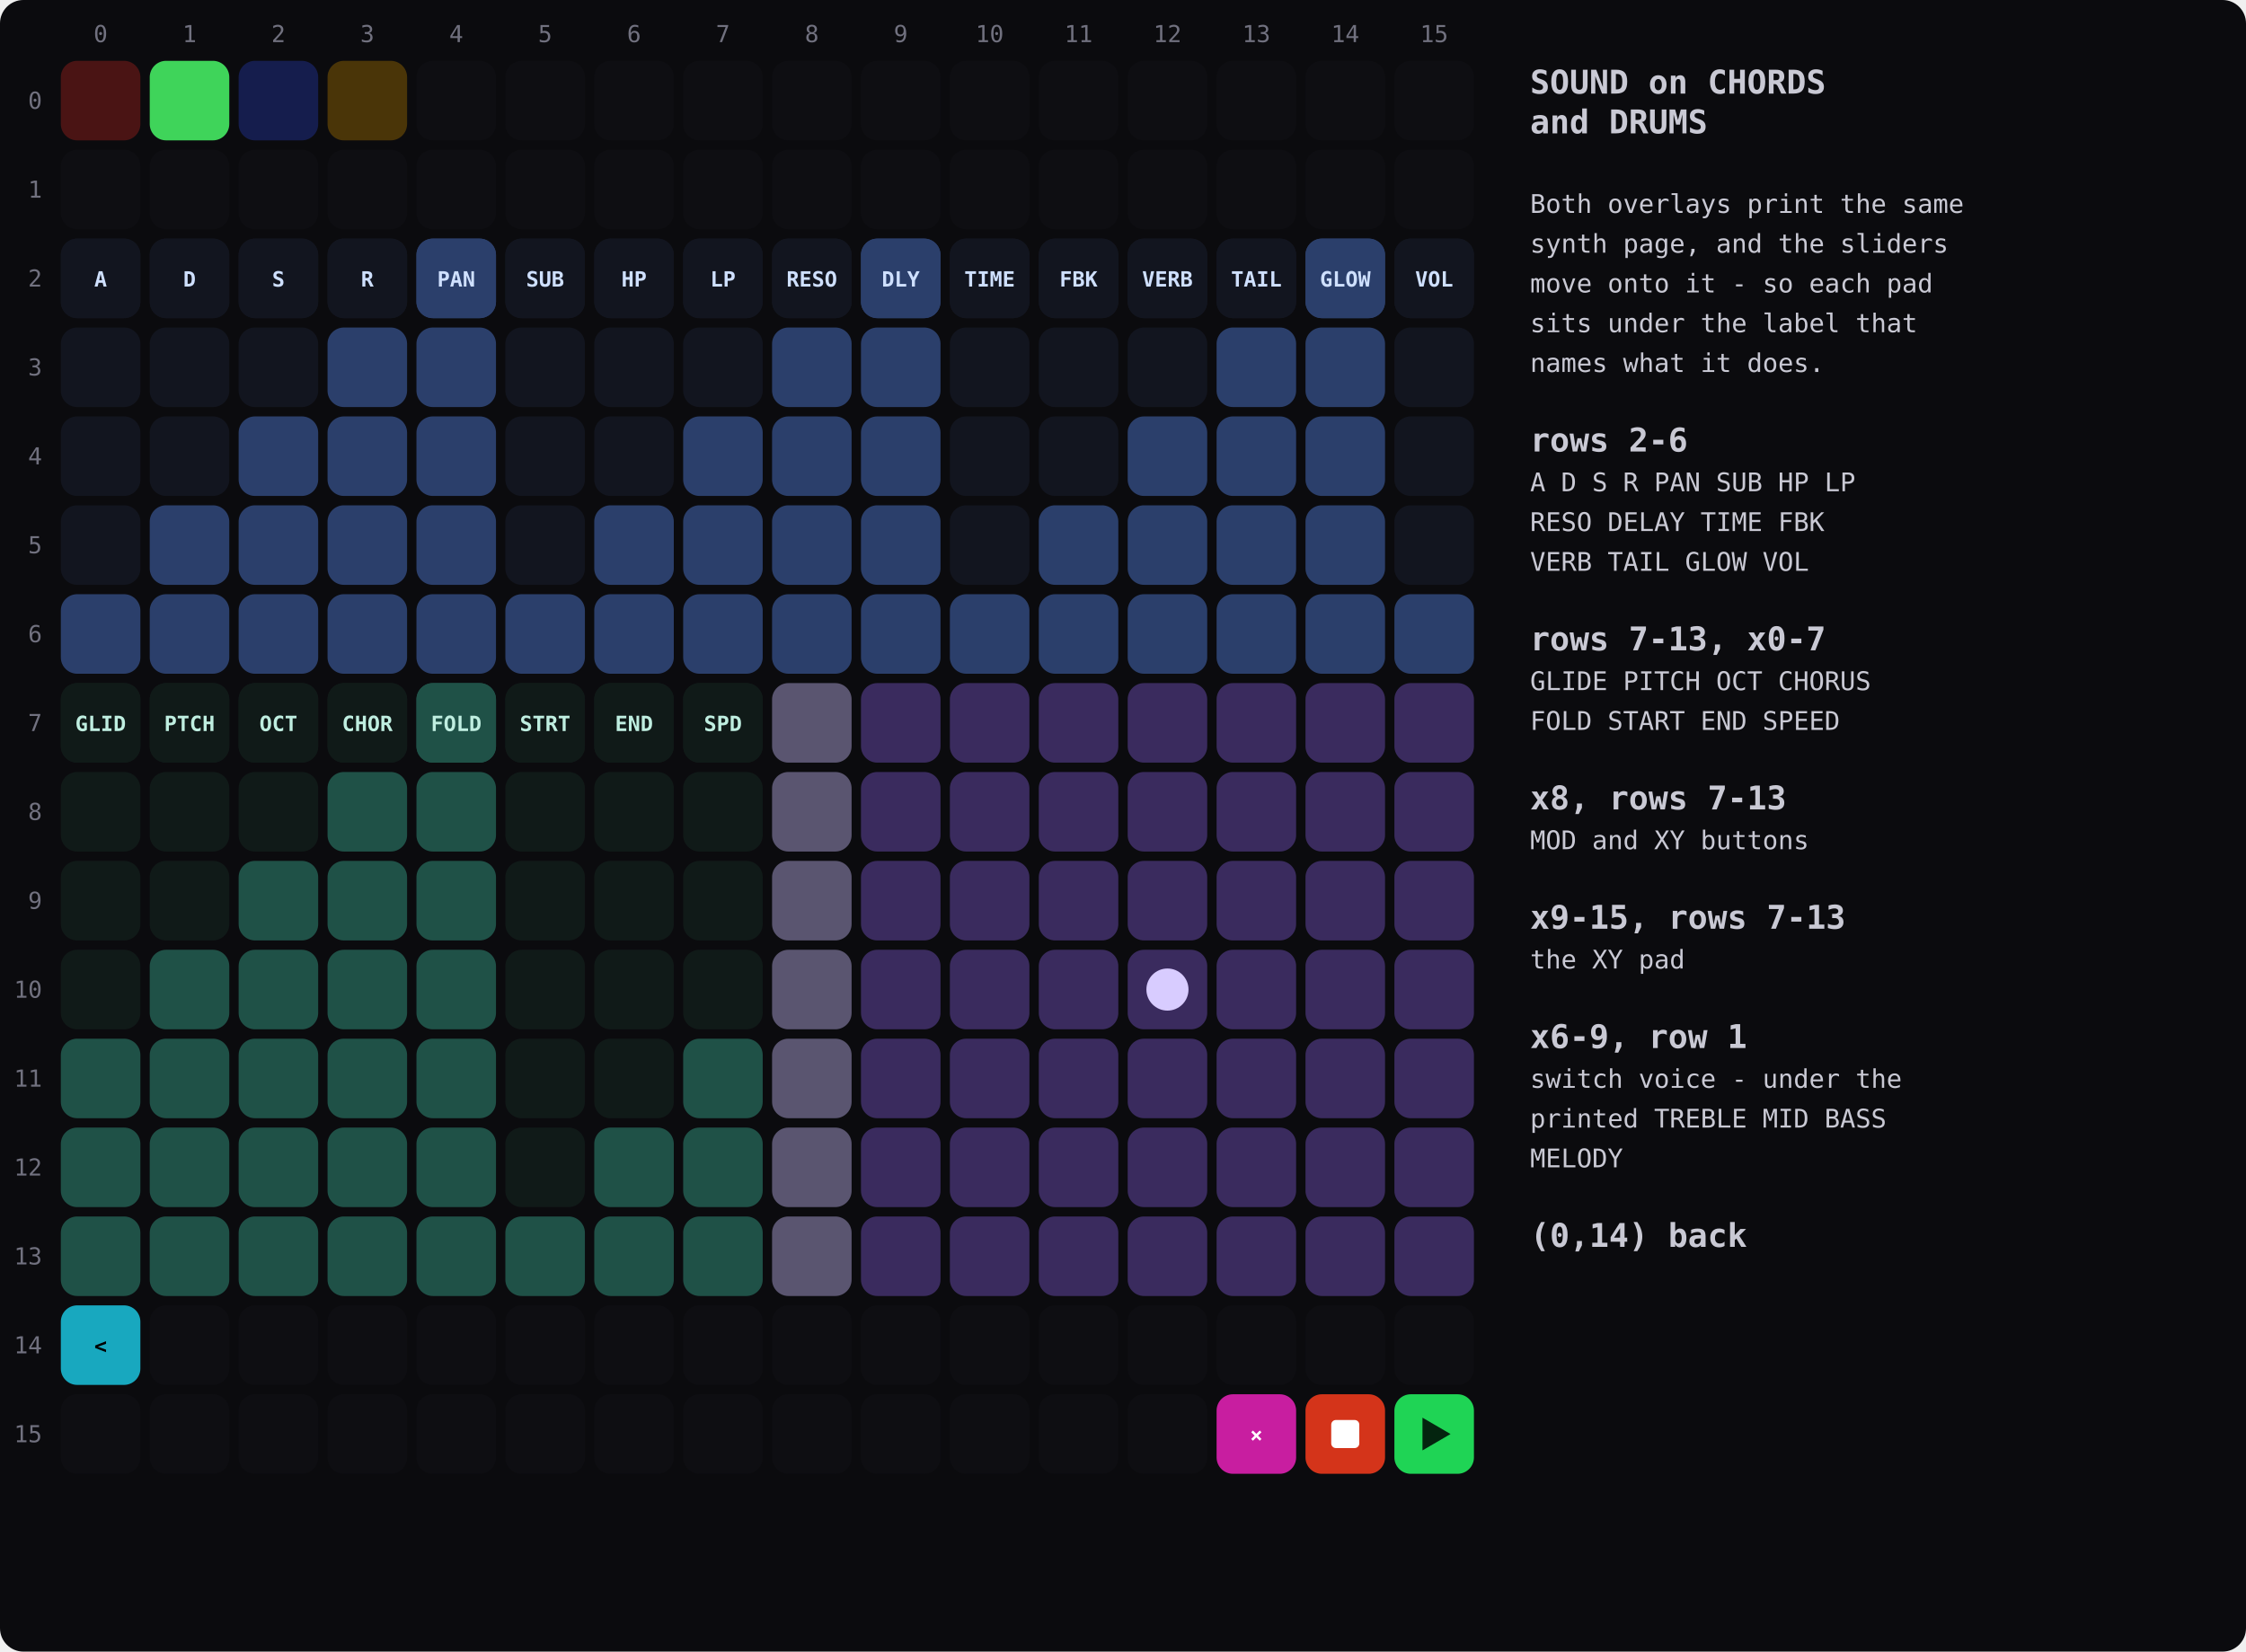
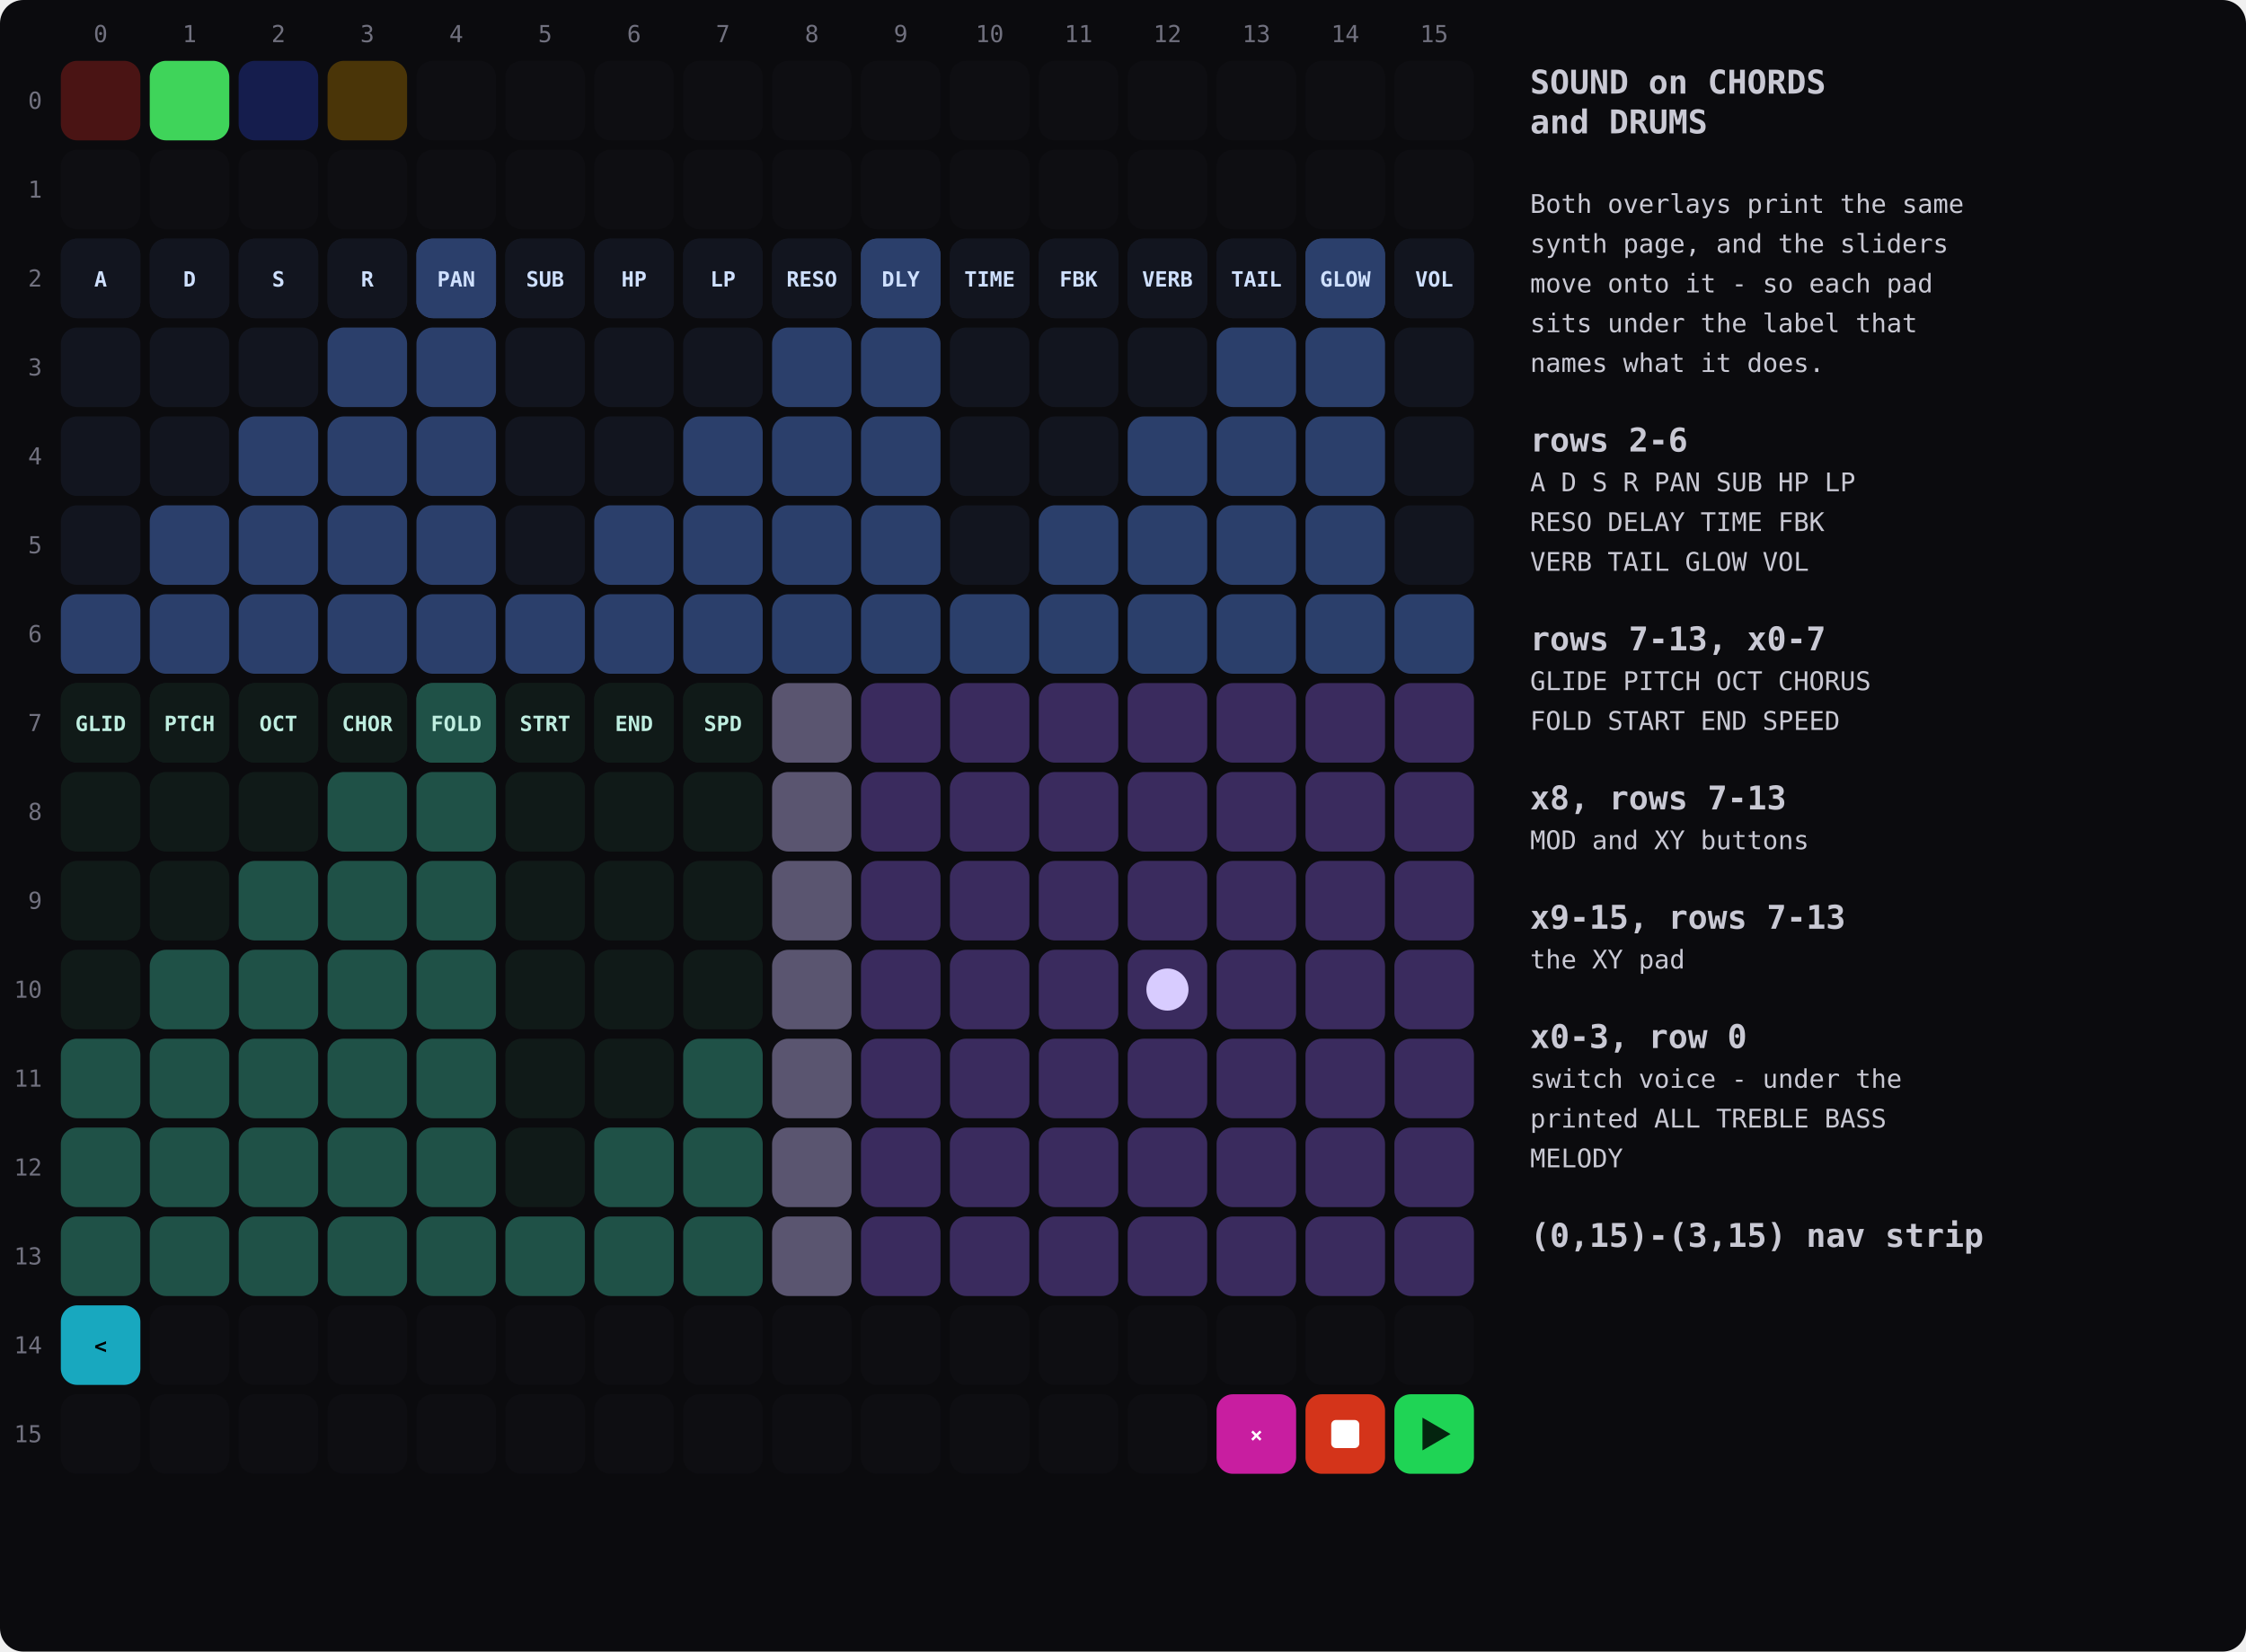
<svg xmlns="http://www.w3.org/2000/svg" width="960" height="706" viewBox="0 0 960 706" role="img" aria-label="plinky-life sound page on Chords and Drums">
  <rect width="960" height="706" rx="10" fill="#0b0b0e" />
  <style>text{font-family:ui-monospace,SFMono-Regular,Menlo,Consolas,monospace}.t{font-size:11px;fill:#c9c9d4}.h{font-size:14px;font-weight:700;fill:#c9c9d4}.k{font-size:10px;fill:#71717f}.p{font-size:9px;font-weight:700}</style>
  <text class="k" x="43.0" y="18" text-anchor="middle">0</text>
  <text class="k" x="18" y="46.5" text-anchor="end">0</text>
  <text class="k" x="81.0" y="18" text-anchor="middle">1</text>
  <text class="k" x="18" y="84.5" text-anchor="end">1</text>
  <text class="k" x="119.0" y="18" text-anchor="middle">2</text>
  <text class="k" x="18" y="122.5" text-anchor="end">2</text>
  <text class="k" x="157.0" y="18" text-anchor="middle">3</text>
  <text class="k" x="18" y="160.5" text-anchor="end">3</text>
  <text class="k" x="195.0" y="18" text-anchor="middle">4</text>
  <text class="k" x="18" y="198.5" text-anchor="end">4</text>
  <text class="k" x="233.0" y="18" text-anchor="middle">5</text>
  <text class="k" x="18" y="236.5" text-anchor="end">5</text>
  <text class="k" x="271.0" y="18" text-anchor="middle">6</text>
  <text class="k" x="18" y="274.5" text-anchor="end">6</text>
  <text class="k" x="309.0" y="18" text-anchor="middle">7</text>
  <text class="k" x="18" y="312.5" text-anchor="end">7</text>
  <text class="k" x="347.0" y="18" text-anchor="middle">8</text>
  <text class="k" x="18" y="350.5" text-anchor="end">8</text>
  <text class="k" x="385.0" y="18" text-anchor="middle">9</text>
  <text class="k" x="18" y="388.5" text-anchor="end">9</text>
  <text class="k" x="423.0" y="18" text-anchor="middle">10</text>
  <text class="k" x="18" y="426.5" text-anchor="end">10</text>
  <text class="k" x="461.0" y="18" text-anchor="middle">11</text>
  <text class="k" x="18" y="464.5" text-anchor="end">11</text>
  <text class="k" x="499.0" y="18" text-anchor="middle">12</text>
  <text class="k" x="18" y="502.5" text-anchor="end">12</text>
  <text class="k" x="537.0" y="18" text-anchor="middle">13</text>
  <text class="k" x="18" y="540.5" text-anchor="end">13</text>
  <text class="k" x="575.0" y="18" text-anchor="middle">14</text>
  <text class="k" x="18" y="578.5" text-anchor="end">14</text>
  <text class="k" x="613.0" y="18" text-anchor="middle">15</text>
  <text class="k" x="18" y="616.5" text-anchor="end">15</text>
  <rect x="26" y="26" width="34" height="34" rx="7" fill="#4a1414" />
  <rect x="64" y="26" width="34" height="34" rx="7" fill="#3fd45a" />
  <rect x="102" y="26" width="34" height="34" rx="7" fill="#151d4d" />
  <rect x="140" y="26" width="34" height="34" rx="7" fill="#4a3508" />
  <rect x="178" y="26" width="34" height="34" rx="7" fill="#0e0e12" />
  <rect x="216" y="26" width="34" height="34" rx="7" fill="#0e0e12" />
  <rect x="254" y="26" width="34" height="34" rx="7" fill="#0e0e12" />
  <rect x="292" y="26" width="34" height="34" rx="7" fill="#0e0e12" />
  <rect x="330" y="26" width="34" height="34" rx="7" fill="#0e0e12" />
  <rect x="368" y="26" width="34" height="34" rx="7" fill="#0e0e12" />
  <rect x="406" y="26" width="34" height="34" rx="7" fill="#0e0e12" />
  <rect x="444" y="26" width="34" height="34" rx="7" fill="#0e0e12" />
  <rect x="482" y="26" width="34" height="34" rx="7" fill="#0e0e12" />
  <rect x="520" y="26" width="34" height="34" rx="7" fill="#0e0e12" />
  <rect x="558" y="26" width="34" height="34" rx="7" fill="#0e0e12" />
  <rect x="596" y="26" width="34" height="34" rx="7" fill="#0e0e12" />
  <rect x="26" y="64" width="34" height="34" rx="7" fill="#0e0e12" />
  <rect x="64" y="64" width="34" height="34" rx="7" fill="#0e0e12" />
  <rect x="102" y="64" width="34" height="34" rx="7" fill="#0e0e12" />
  <rect x="140" y="64" width="34" height="34" rx="7" fill="#0e0e12" />
  <rect x="178" y="64" width="34" height="34" rx="7" fill="#0e0e12" />
  <rect x="216" y="64" width="34" height="34" rx="7" fill="#0e0e12" />
  <rect x="254" y="64" width="34" height="34" rx="7" fill="#0e0e12" />
  <rect x="292" y="64" width="34" height="34" rx="7" fill="#0e0e12" />
  <rect x="330" y="64" width="34" height="34" rx="7" fill="#0e0e12" />
  <rect x="368" y="64" width="34" height="34" rx="7" fill="#0e0e12" />
  <rect x="406" y="64" width="34" height="34" rx="7" fill="#0e0e12" />
  <rect x="444" y="64" width="34" height="34" rx="7" fill="#0e0e12" />
  <rect x="482" y="64" width="34" height="34" rx="7" fill="#0e0e12" />
  <rect x="520" y="64" width="34" height="34" rx="7" fill="#0e0e12" />
  <rect x="558" y="64" width="34" height="34" rx="7" fill="#0e0e12" />
  <rect x="596" y="64" width="34" height="34" rx="7" fill="#0e0e12" />
  <rect x="26" y="102" width="34" height="34" rx="7" fill="#12151f" />
  <rect x="26" y="102" width="34" height="34" rx="7" fill="#12151f" />
  <text class="p" x="43.0" y="122.5" text-anchor="middle" fill="#cfe0ff">A</text>
  <rect x="64" y="102" width="34" height="34" rx="7" fill="#12151f" />
  <rect x="64" y="102" width="34" height="34" rx="7" fill="#12151f" />
  <text class="p" x="81.0" y="122.5" text-anchor="middle" fill="#cfe0ff">D</text>
  <rect x="102" y="102" width="34" height="34" rx="7" fill="#12151f" />
  <rect x="102" y="102" width="34" height="34" rx="7" fill="#12151f" />
  <text class="p" x="119.0" y="122.5" text-anchor="middle" fill="#cfe0ff">S</text>
  <rect x="140" y="102" width="34" height="34" rx="7" fill="#12151f" />
  <rect x="140" y="102" width="34" height="34" rx="7" fill="#12151f" />
  <text class="p" x="157.0" y="122.5" text-anchor="middle" fill="#cfe0ff">R</text>
  <rect x="178" y="102" width="34" height="34" rx="7" fill="#2b3f6b" />
  <rect x="178" y="102" width="34" height="34" rx="7" fill="#2b3f6b" />
  <text class="p" x="195.0" y="122.5" text-anchor="middle" fill="#cfe0ff">PAN</text>
  <rect x="216" y="102" width="34" height="34" rx="7" fill="#12151f" />
  <rect x="216" y="102" width="34" height="34" rx="7" fill="#12151f" />
  <text class="p" x="233.0" y="122.5" text-anchor="middle" fill="#cfe0ff">SUB</text>
  <rect x="254" y="102" width="34" height="34" rx="7" fill="#12151f" />
  <rect x="254" y="102" width="34" height="34" rx="7" fill="#12151f" />
  <text class="p" x="271.0" y="122.5" text-anchor="middle" fill="#cfe0ff">HP</text>
  <rect x="292" y="102" width="34" height="34" rx="7" fill="#12151f" />
  <rect x="292" y="102" width="34" height="34" rx="7" fill="#12151f" />
  <text class="p" x="309.0" y="122.5" text-anchor="middle" fill="#cfe0ff">LP</text>
  <rect x="330" y="102" width="34" height="34" rx="7" fill="#12151f" />
  <rect x="330" y="102" width="34" height="34" rx="7" fill="#12151f" />
  <text class="p" x="347.0" y="122.5" text-anchor="middle" fill="#cfe0ff">RESO</text>
  <rect x="368" y="102" width="34" height="34" rx="7" fill="#2b3f6b" />
  <rect x="368" y="102" width="34" height="34" rx="7" fill="#2b3f6b" />
  <text class="p" x="385.0" y="122.5" text-anchor="middle" fill="#cfe0ff">DLY</text>
  <rect x="406" y="102" width="34" height="34" rx="7" fill="#12151f" />
  <rect x="406" y="102" width="34" height="34" rx="7" fill="#12151f" />
  <text class="p" x="423.0" y="122.5" text-anchor="middle" fill="#cfe0ff">TIME</text>
  <rect x="444" y="102" width="34" height="34" rx="7" fill="#12151f" />
  <rect x="444" y="102" width="34" height="34" rx="7" fill="#12151f" />
  <text class="p" x="461.0" y="122.5" text-anchor="middle" fill="#cfe0ff">FBK</text>
  <rect x="482" y="102" width="34" height="34" rx="7" fill="#12151f" />
  <rect x="482" y="102" width="34" height="34" rx="7" fill="#12151f" />
  <text class="p" x="499.0" y="122.5" text-anchor="middle" fill="#cfe0ff">VERB</text>
  <rect x="520" y="102" width="34" height="34" rx="7" fill="#12151f" />
  <rect x="520" y="102" width="34" height="34" rx="7" fill="#12151f" />
  <text class="p" x="537.0" y="122.5" text-anchor="middle" fill="#cfe0ff">TAIL</text>
  <rect x="558" y="102" width="34" height="34" rx="7" fill="#2b3f6b" />
  <rect x="558" y="102" width="34" height="34" rx="7" fill="#2b3f6b" />
  <text class="p" x="575.0" y="122.5" text-anchor="middle" fill="#cfe0ff">GLOW</text>
  <rect x="596" y="102" width="34" height="34" rx="7" fill="#12151f" />
  <rect x="596" y="102" width="34" height="34" rx="7" fill="#12151f" />
  <text class="p" x="613.0" y="122.5" text-anchor="middle" fill="#cfe0ff">VOL</text>
  <rect x="26" y="140" width="34" height="34" rx="7" fill="#12151f" />
  <rect x="64" y="140" width="34" height="34" rx="7" fill="#12151f" />
  <rect x="102" y="140" width="34" height="34" rx="7" fill="#12151f" />
  <rect x="140" y="140" width="34" height="34" rx="7" fill="#2b3f6b" />
  <rect x="178" y="140" width="34" height="34" rx="7" fill="#2b3f6b" />
  <rect x="216" y="140" width="34" height="34" rx="7" fill="#12151f" />
  <rect x="254" y="140" width="34" height="34" rx="7" fill="#12151f" />
  <rect x="292" y="140" width="34" height="34" rx="7" fill="#12151f" />
  <rect x="330" y="140" width="34" height="34" rx="7" fill="#2b3f6b" />
  <rect x="368" y="140" width="34" height="34" rx="7" fill="#2b3f6b" />
  <rect x="406" y="140" width="34" height="34" rx="7" fill="#12151f" />
  <rect x="444" y="140" width="34" height="34" rx="7" fill="#12151f" />
  <rect x="482" y="140" width="34" height="34" rx="7" fill="#12151f" />
  <rect x="520" y="140" width="34" height="34" rx="7" fill="#2b3f6b" />
  <rect x="558" y="140" width="34" height="34" rx="7" fill="#2b3f6b" />
  <rect x="596" y="140" width="34" height="34" rx="7" fill="#12151f" />
  <rect x="26" y="178" width="34" height="34" rx="7" fill="#12151f" />
  <rect x="64" y="178" width="34" height="34" rx="7" fill="#12151f" />
  <rect x="102" y="178" width="34" height="34" rx="7" fill="#2b3f6b" />
  <rect x="140" y="178" width="34" height="34" rx="7" fill="#2b3f6b" />
  <rect x="178" y="178" width="34" height="34" rx="7" fill="#2b3f6b" />
  <rect x="216" y="178" width="34" height="34" rx="7" fill="#12151f" />
  <rect x="254" y="178" width="34" height="34" rx="7" fill="#12151f" />
  <rect x="292" y="178" width="34" height="34" rx="7" fill="#2b3f6b" />
  <rect x="330" y="178" width="34" height="34" rx="7" fill="#2b3f6b" />
  <rect x="368" y="178" width="34" height="34" rx="7" fill="#2b3f6b" />
  <rect x="406" y="178" width="34" height="34" rx="7" fill="#12151f" />
  <rect x="444" y="178" width="34" height="34" rx="7" fill="#12151f" />
  <rect x="482" y="178" width="34" height="34" rx="7" fill="#2b3f6b" />
  <rect x="520" y="178" width="34" height="34" rx="7" fill="#2b3f6b" />
  <rect x="558" y="178" width="34" height="34" rx="7" fill="#2b3f6b" />
  <rect x="596" y="178" width="34" height="34" rx="7" fill="#12151f" />
  <rect x="26" y="216" width="34" height="34" rx="7" fill="#12151f" />
  <rect x="64" y="216" width="34" height="34" rx="7" fill="#2b3f6b" />
  <rect x="102" y="216" width="34" height="34" rx="7" fill="#2b3f6b" />
  <rect x="140" y="216" width="34" height="34" rx="7" fill="#2b3f6b" />
  <rect x="178" y="216" width="34" height="34" rx="7" fill="#2b3f6b" />
  <rect x="216" y="216" width="34" height="34" rx="7" fill="#12151f" />
  <rect x="254" y="216" width="34" height="34" rx="7" fill="#2b3f6b" />
  <rect x="292" y="216" width="34" height="34" rx="7" fill="#2b3f6b" />
  <rect x="330" y="216" width="34" height="34" rx="7" fill="#2b3f6b" />
  <rect x="368" y="216" width="34" height="34" rx="7" fill="#2b3f6b" />
  <rect x="406" y="216" width="34" height="34" rx="7" fill="#12151f" />
  <rect x="444" y="216" width="34" height="34" rx="7" fill="#2b3f6b" />
  <rect x="482" y="216" width="34" height="34" rx="7" fill="#2b3f6b" />
  <rect x="520" y="216" width="34" height="34" rx="7" fill="#2b3f6b" />
  <rect x="558" y="216" width="34" height="34" rx="7" fill="#2b3f6b" />
  <rect x="596" y="216" width="34" height="34" rx="7" fill="#12151f" />
  <rect x="26" y="254" width="34" height="34" rx="7" fill="#2b3f6b" />
  <rect x="64" y="254" width="34" height="34" rx="7" fill="#2b3f6b" />
  <rect x="102" y="254" width="34" height="34" rx="7" fill="#2b3f6b" />
  <rect x="140" y="254" width="34" height="34" rx="7" fill="#2b3f6b" />
  <rect x="178" y="254" width="34" height="34" rx="7" fill="#2b3f6b" />
  <rect x="216" y="254" width="34" height="34" rx="7" fill="#2b3f6b" />
  <rect x="254" y="254" width="34" height="34" rx="7" fill="#2b3f6b" />
  <rect x="292" y="254" width="34" height="34" rx="7" fill="#2b3f6b" />
  <rect x="330" y="254" width="34" height="34" rx="7" fill="#2b3f6b" />
  <rect x="368" y="254" width="34" height="34" rx="7" fill="#2b3f6b" />
  <rect x="406" y="254" width="34" height="34" rx="7" fill="#2b3f6b" />
  <rect x="444" y="254" width="34" height="34" rx="7" fill="#2b3f6b" />
  <rect x="482" y="254" width="34" height="34" rx="7" fill="#2b3f6b" />
  <rect x="520" y="254" width="34" height="34" rx="7" fill="#2b3f6b" />
  <rect x="558" y="254" width="34" height="34" rx="7" fill="#2b3f6b" />
  <rect x="596" y="254" width="34" height="34" rx="7" fill="#2b3f6b" />
  <rect x="26" y="292" width="34" height="34" rx="7" fill="#101a18" />
  <rect x="26" y="292" width="34" height="34" rx="7" fill="#101a18" />
  <text class="p" x="43.0" y="312.5" text-anchor="middle" fill="#bfeee0">GLID</text>
  <rect x="64" y="292" width="34" height="34" rx="7" fill="#101a18" />
  <rect x="64" y="292" width="34" height="34" rx="7" fill="#101a18" />
  <text class="p" x="81.0" y="312.5" text-anchor="middle" fill="#bfeee0">PTCH</text>
  <rect x="102" y="292" width="34" height="34" rx="7" fill="#101a18" />
  <rect x="102" y="292" width="34" height="34" rx="7" fill="#101a18" />
  <text class="p" x="119.0" y="312.5" text-anchor="middle" fill="#bfeee0">OCT</text>
  <rect x="140" y="292" width="34" height="34" rx="7" fill="#101a18" />
  <rect x="140" y="292" width="34" height="34" rx="7" fill="#101a18" />
  <text class="p" x="157.0" y="312.5" text-anchor="middle" fill="#bfeee0">CHOR</text>
  <rect x="178" y="292" width="34" height="34" rx="7" fill="#1f5147" />
  <rect x="178" y="292" width="34" height="34" rx="7" fill="#1f5147" />
  <text class="p" x="195.0" y="312.5" text-anchor="middle" fill="#bfeee0">FOLD</text>
  <rect x="216" y="292" width="34" height="34" rx="7" fill="#101a18" />
  <rect x="216" y="292" width="34" height="34" rx="7" fill="#101a18" />
  <text class="p" x="233.0" y="312.5" text-anchor="middle" fill="#bfeee0">STRT</text>
  <rect x="254" y="292" width="34" height="34" rx="7" fill="#101a18" />
  <rect x="254" y="292" width="34" height="34" rx="7" fill="#101a18" />
  <text class="p" x="271.0" y="312.5" text-anchor="middle" fill="#bfeee0">END</text>
  <rect x="292" y="292" width="34" height="34" rx="7" fill="#101a18" />
  <rect x="292" y="292" width="34" height="34" rx="7" fill="#101a18" />
  <text class="p" x="309.0" y="312.5" text-anchor="middle" fill="#bfeee0">SPD</text>
  <rect x="330" y="292" width="34" height="34" rx="7" fill="#5a5570" />
  <rect x="368" y="292" width="34" height="34" rx="7" fill="#3a2b5e" />
  <rect x="406" y="292" width="34" height="34" rx="7" fill="#3a2b5e" />
  <rect x="444" y="292" width="34" height="34" rx="7" fill="#3a2b5e" />
  <rect x="482" y="292" width="34" height="34" rx="7" fill="#3a2b5e" />
  <rect x="520" y="292" width="34" height="34" rx="7" fill="#3a2b5e" />
  <rect x="558" y="292" width="34" height="34" rx="7" fill="#3a2b5e" />
  <rect x="596" y="292" width="34" height="34" rx="7" fill="#3a2b5e" />
  <rect x="26" y="330" width="34" height="34" rx="7" fill="#101a18" />
  <rect x="64" y="330" width="34" height="34" rx="7" fill="#101a18" />
  <rect x="102" y="330" width="34" height="34" rx="7" fill="#101a18" />
  <rect x="140" y="330" width="34" height="34" rx="7" fill="#1f5147" />
  <rect x="178" y="330" width="34" height="34" rx="7" fill="#1f5147" />
  <rect x="216" y="330" width="34" height="34" rx="7" fill="#101a18" />
  <rect x="254" y="330" width="34" height="34" rx="7" fill="#101a18" />
  <rect x="292" y="330" width="34" height="34" rx="7" fill="#101a18" />
  <rect x="330" y="330" width="34" height="34" rx="7" fill="#5a5570" />
  <rect x="368" y="330" width="34" height="34" rx="7" fill="#3a2b5e" />
  <rect x="406" y="330" width="34" height="34" rx="7" fill="#3a2b5e" />
  <rect x="444" y="330" width="34" height="34" rx="7" fill="#3a2b5e" />
  <rect x="482" y="330" width="34" height="34" rx="7" fill="#3a2b5e" />
  <rect x="520" y="330" width="34" height="34" rx="7" fill="#3a2b5e" />
  <rect x="558" y="330" width="34" height="34" rx="7" fill="#3a2b5e" />
  <rect x="596" y="330" width="34" height="34" rx="7" fill="#3a2b5e" />
  <rect x="26" y="368" width="34" height="34" rx="7" fill="#101a18" />
  <rect x="64" y="368" width="34" height="34" rx="7" fill="#101a18" />
  <rect x="102" y="368" width="34" height="34" rx="7" fill="#1f5147" />
  <rect x="140" y="368" width="34" height="34" rx="7" fill="#1f5147" />
  <rect x="178" y="368" width="34" height="34" rx="7" fill="#1f5147" />
  <rect x="216" y="368" width="34" height="34" rx="7" fill="#101a18" />
  <rect x="254" y="368" width="34" height="34" rx="7" fill="#101a18" />
  <rect x="292" y="368" width="34" height="34" rx="7" fill="#101a18" />
  <rect x="330" y="368" width="34" height="34" rx="7" fill="#5a5570" />
  <rect x="368" y="368" width="34" height="34" rx="7" fill="#3a2b5e" />
  <rect x="406" y="368" width="34" height="34" rx="7" fill="#3a2b5e" />
  <rect x="444" y="368" width="34" height="34" rx="7" fill="#3a2b5e" />
  <rect x="482" y="368" width="34" height="34" rx="7" fill="#3a2b5e" />
  <rect x="520" y="368" width="34" height="34" rx="7" fill="#3a2b5e" />
  <rect x="558" y="368" width="34" height="34" rx="7" fill="#3a2b5e" />
  <rect x="596" y="368" width="34" height="34" rx="7" fill="#3a2b5e" />
  <rect x="26" y="406" width="34" height="34" rx="7" fill="#101a18" />
  <rect x="64" y="406" width="34" height="34" rx="7" fill="#1f5147" />
  <rect x="102" y="406" width="34" height="34" rx="7" fill="#1f5147" />
  <rect x="140" y="406" width="34" height="34" rx="7" fill="#1f5147" />
  <rect x="178" y="406" width="34" height="34" rx="7" fill="#1f5147" />
  <rect x="216" y="406" width="34" height="34" rx="7" fill="#101a18" />
  <rect x="254" y="406" width="34" height="34" rx="7" fill="#101a18" />
  <rect x="292" y="406" width="34" height="34" rx="7" fill="#101a18" />
  <rect x="330" y="406" width="34" height="34" rx="7" fill="#5a5570" />
  <rect x="368" y="406" width="34" height="34" rx="7" fill="#3a2b5e" />
  <rect x="406" y="406" width="34" height="34" rx="7" fill="#3a2b5e" />
  <rect x="444" y="406" width="34" height="34" rx="7" fill="#3a2b5e" />
  <rect x="482" y="406" width="34" height="34" rx="7" fill="#3a2b5e" />
  <rect x="520" y="406" width="34" height="34" rx="7" fill="#3a2b5e" />
  <rect x="558" y="406" width="34" height="34" rx="7" fill="#3a2b5e" />
  <rect x="596" y="406" width="34" height="34" rx="7" fill="#3a2b5e" />
  <rect x="26" y="444" width="34" height="34" rx="7" fill="#1f5147" />
  <rect x="64" y="444" width="34" height="34" rx="7" fill="#1f5147" />
  <rect x="102" y="444" width="34" height="34" rx="7" fill="#1f5147" />
  <rect x="140" y="444" width="34" height="34" rx="7" fill="#1f5147" />
  <rect x="178" y="444" width="34" height="34" rx="7" fill="#1f5147" />
  <rect x="216" y="444" width="34" height="34" rx="7" fill="#101a18" />
  <rect x="254" y="444" width="34" height="34" rx="7" fill="#101a18" />
  <rect x="292" y="444" width="34" height="34" rx="7" fill="#1f5147" />
  <rect x="330" y="444" width="34" height="34" rx="7" fill="#5a5570" />
  <rect x="368" y="444" width="34" height="34" rx="7" fill="#3a2b5e" />
  <rect x="406" y="444" width="34" height="34" rx="7" fill="#3a2b5e" />
  <rect x="444" y="444" width="34" height="34" rx="7" fill="#3a2b5e" />
  <rect x="482" y="444" width="34" height="34" rx="7" fill="#3a2b5e" />
  <rect x="520" y="444" width="34" height="34" rx="7" fill="#3a2b5e" />
  <rect x="558" y="444" width="34" height="34" rx="7" fill="#3a2b5e" />
  <rect x="596" y="444" width="34" height="34" rx="7" fill="#3a2b5e" />
  <rect x="26" y="482" width="34" height="34" rx="7" fill="#1f5147" />
  <rect x="64" y="482" width="34" height="34" rx="7" fill="#1f5147" />
  <rect x="102" y="482" width="34" height="34" rx="7" fill="#1f5147" />
  <rect x="140" y="482" width="34" height="34" rx="7" fill="#1f5147" />
  <rect x="178" y="482" width="34" height="34" rx="7" fill="#1f5147" />
  <rect x="216" y="482" width="34" height="34" rx="7" fill="#101a18" />
  <rect x="254" y="482" width="34" height="34" rx="7" fill="#1f5147" />
  <rect x="292" y="482" width="34" height="34" rx="7" fill="#1f5147" />
  <rect x="330" y="482" width="34" height="34" rx="7" fill="#5a5570" />
  <rect x="368" y="482" width="34" height="34" rx="7" fill="#3a2b5e" />
  <rect x="406" y="482" width="34" height="34" rx="7" fill="#3a2b5e" />
  <rect x="444" y="482" width="34" height="34" rx="7" fill="#3a2b5e" />
  <rect x="482" y="482" width="34" height="34" rx="7" fill="#3a2b5e" />
  <rect x="520" y="482" width="34" height="34" rx="7" fill="#3a2b5e" />
  <rect x="558" y="482" width="34" height="34" rx="7" fill="#3a2b5e" />
  <rect x="596" y="482" width="34" height="34" rx="7" fill="#3a2b5e" />
  <rect x="26" y="520" width="34" height="34" rx="7" fill="#1f5147" />
  <rect x="64" y="520" width="34" height="34" rx="7" fill="#1f5147" />
  <rect x="102" y="520" width="34" height="34" rx="7" fill="#1f5147" />
  <rect x="140" y="520" width="34" height="34" rx="7" fill="#1f5147" />
  <rect x="178" y="520" width="34" height="34" rx="7" fill="#1f5147" />
  <rect x="216" y="520" width="34" height="34" rx="7" fill="#1f5147" />
  <rect x="254" y="520" width="34" height="34" rx="7" fill="#1f5147" />
  <rect x="292" y="520" width="34" height="34" rx="7" fill="#1f5147" />
  <rect x="330" y="520" width="34" height="34" rx="7" fill="#5a5570" />
  <rect x="368" y="520" width="34" height="34" rx="7" fill="#3a2b5e" />
  <rect x="406" y="520" width="34" height="34" rx="7" fill="#3a2b5e" />
  <rect x="444" y="520" width="34" height="34" rx="7" fill="#3a2b5e" />
  <rect x="482" y="520" width="34" height="34" rx="7" fill="#3a2b5e" />
  <rect x="520" y="520" width="34" height="34" rx="7" fill="#3a2b5e" />
  <rect x="558" y="520" width="34" height="34" rx="7" fill="#3a2b5e" />
  <rect x="596" y="520" width="34" height="34" rx="7" fill="#3a2b5e" />
  <rect x="26" y="558" width="34" height="34" rx="7" fill="#18a8bf" />
  <text class="p" x="43.0" y="578.5" text-anchor="middle" fill="#000">&lt;</text>
  <rect x="64" y="558" width="34" height="34" rx="7" fill="#0e0e12" />
  <rect x="102" y="558" width="34" height="34" rx="7" fill="#0e0e12" />
  <rect x="140" y="558" width="34" height="34" rx="7" fill="#0e0e12" />
  <rect x="178" y="558" width="34" height="34" rx="7" fill="#0e0e12" />
  <rect x="216" y="558" width="34" height="34" rx="7" fill="#0e0e12" />
  <rect x="254" y="558" width="34" height="34" rx="7" fill="#0e0e12" />
  <rect x="292" y="558" width="34" height="34" rx="7" fill="#0e0e12" />
  <rect x="330" y="558" width="34" height="34" rx="7" fill="#0e0e12" />
  <rect x="368" y="558" width="34" height="34" rx="7" fill="#0e0e12" />
  <rect x="406" y="558" width="34" height="34" rx="7" fill="#0e0e12" />
  <rect x="444" y="558" width="34" height="34" rx="7" fill="#0e0e12" />
  <rect x="482" y="558" width="34" height="34" rx="7" fill="#0e0e12" />
  <rect x="520" y="558" width="34" height="34" rx="7" fill="#0e0e12" />
  <rect x="558" y="558" width="34" height="34" rx="7" fill="#0e0e12" />
  <rect x="596" y="558" width="34" height="34" rx="7" fill="#0e0e12" />
  <rect x="26" y="596" width="34" height="34" rx="7" fill="#0e0e12" />
  <rect x="64" y="596" width="34" height="34" rx="7" fill="#0e0e12" />
  <rect x="102" y="596" width="34" height="34" rx="7" fill="#0e0e12" />
  <rect x="140" y="596" width="34" height="34" rx="7" fill="#0e0e12" />
  <rect x="178" y="596" width="34" height="34" rx="7" fill="#0e0e12" />
  <rect x="216" y="596" width="34" height="34" rx="7" fill="#0e0e12" />
  <rect x="254" y="596" width="34" height="34" rx="7" fill="#0e0e12" />
  <rect x="292" y="596" width="34" height="34" rx="7" fill="#0e0e12" />
  <rect x="330" y="596" width="34" height="34" rx="7" fill="#0e0e12" />
  <rect x="368" y="596" width="34" height="34" rx="7" fill="#0e0e12" />
  <rect x="406" y="596" width="34" height="34" rx="7" fill="#0e0e12" />
  <rect x="444" y="596" width="34" height="34" rx="7" fill="#0e0e12" />
  <rect x="482" y="596" width="34" height="34" rx="7" fill="#0e0e12" />
  <circle cx="499.0" cy="423.0" r="9" fill="#d8ccff" />
  <rect x="520" y="596" width="34" height="34" rx="7" fill="#c81ea0" />
  <text class="p" x="537.0" y="616.5" text-anchor="middle" fill="#fff">×</text>
  <rect x="558" y="596" width="34" height="34" rx="7" fill="#d4341a" />
  <rect x="596" y="596" width="34" height="34" rx="7" fill="#1fd455" />
  <rect x="569" y="607" width="12" height="12" rx="2" fill="#fff" />
  <path d="M608 606 L620 613 L608 620 Z" fill="#04240f" />
  <text class="h" x="654" y="40">SOUND on CHORDS</text>
  <text class="h" x="654" y="57">and DRUMS</text>
  <text class="t" x="654" y="74" />
  <text class="t" x="654" y="91">Both overlays print the same</text>
  <text class="t" x="654" y="108">synth page, and the sliders</text>
  <text class="t" x="654" y="125">move onto it - so each pad</text>
  <text class="t" x="654" y="142">sits under the label that</text>
  <text class="t" x="654" y="159">names what it does.</text>
  <text class="t" x="654" y="176" />
  <text class="h" x="654" y="193">rows 2-6</text>
  <text class="t" x="654" y="210">A D S R PAN SUB HP LP</text>
  <text class="t" x="654" y="227">RESO DELAY TIME FBK</text>
  <text class="t" x="654" y="244">VERB TAIL GLOW VOL</text>
  <text class="t" x="654" y="261" />
  <text class="h" x="654" y="278">rows 7-13, x0-7</text>
  <text class="t" x="654" y="295">GLIDE PITCH OCT CHORUS</text>
  <text class="t" x="654" y="312">FOLD START END SPEED</text>
  <text class="t" x="654" y="329" />
  <text class="h" x="654" y="346">x8, rows 7-13</text>
  <text class="t" x="654" y="363">MOD and XY buttons</text>
  <text class="t" x="654" y="380" />
  <text class="h" x="654" y="397">x9-15, rows 7-13</text>
  <text class="t" x="654" y="414">the XY pad</text>
  <text class="t" x="654" y="431" />
-   <text class="h" x="654" y="448">x6-9, row 1</text>
+   <text class="h" x="654" y="448">x0-3, row 0</text>
  <text class="t" x="654" y="465">switch voice - under the</text>
-   <text class="t" x="654" y="482">printed TREBLE MID BASS</text>
+   <text class="t" x="654" y="482">printed ALL TREBLE BASS</text>
  <text class="t" x="654" y="499">MELODY</text>
  <text class="t" x="654" y="516" />
-   <text class="h" x="654" y="533">(0,14)  back</text>
+   <text class="h" x="654" y="533">(0,15)-(3,15)  nav strip</text>
</svg>
